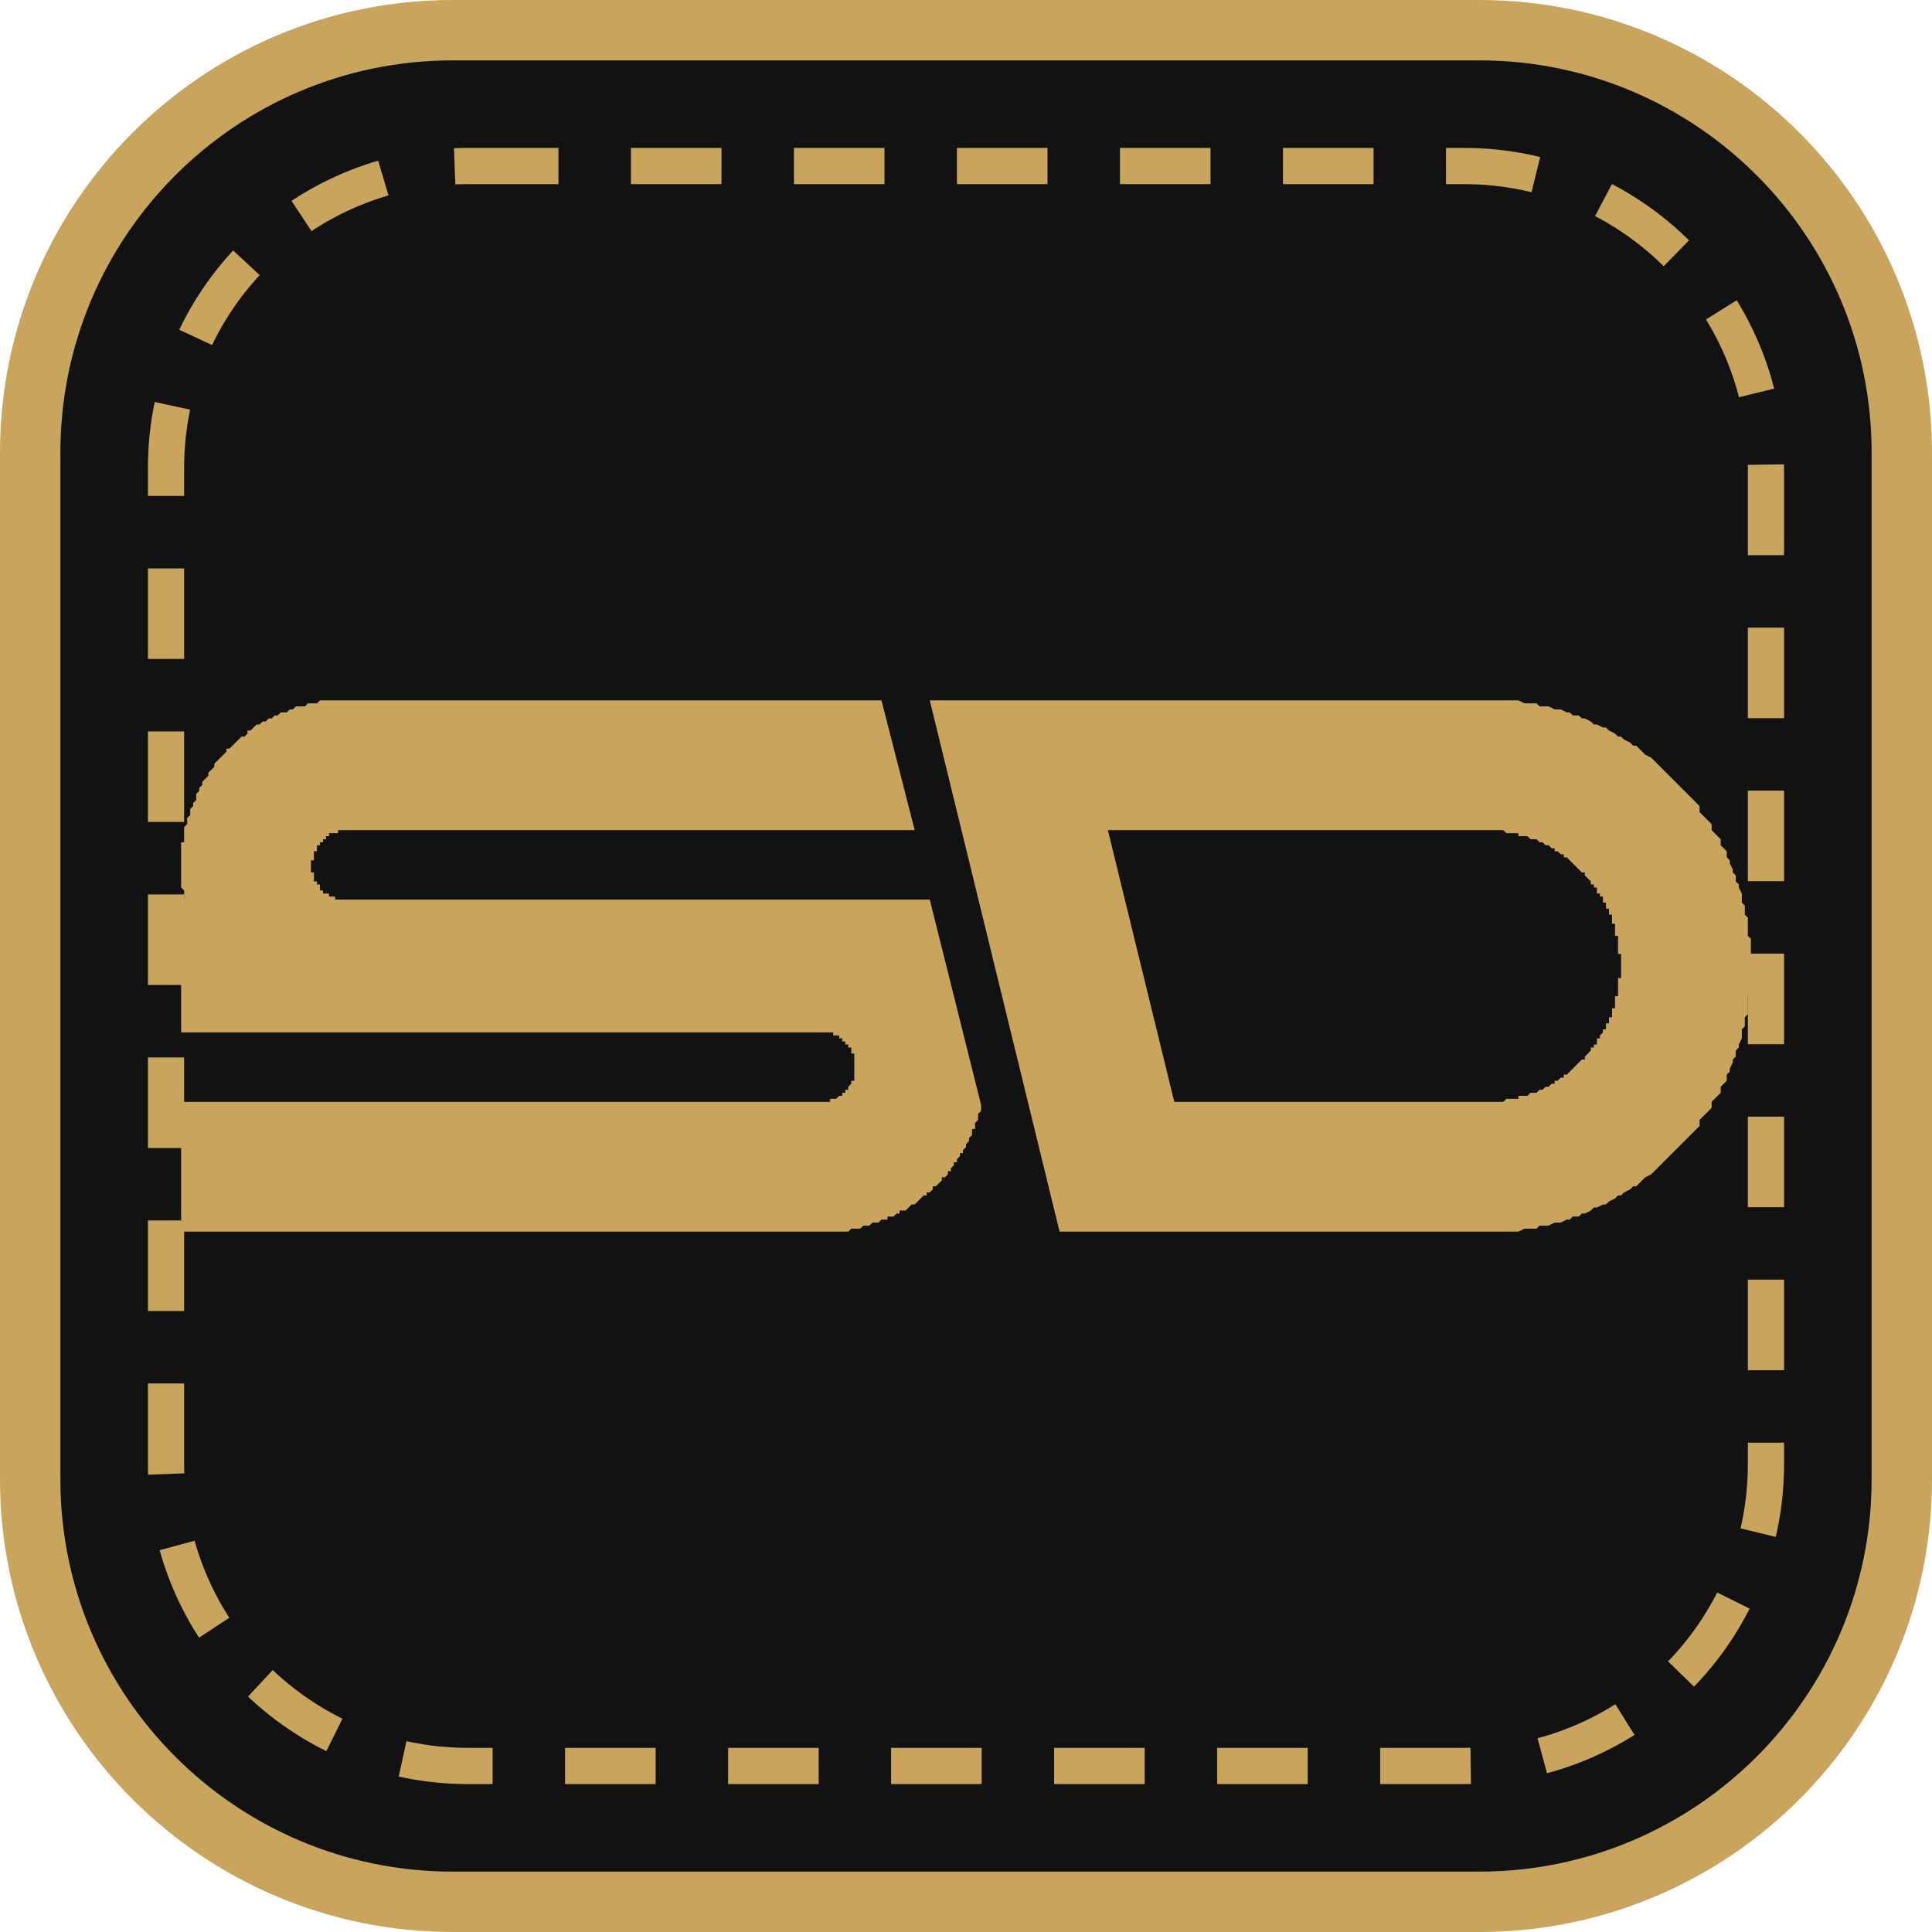
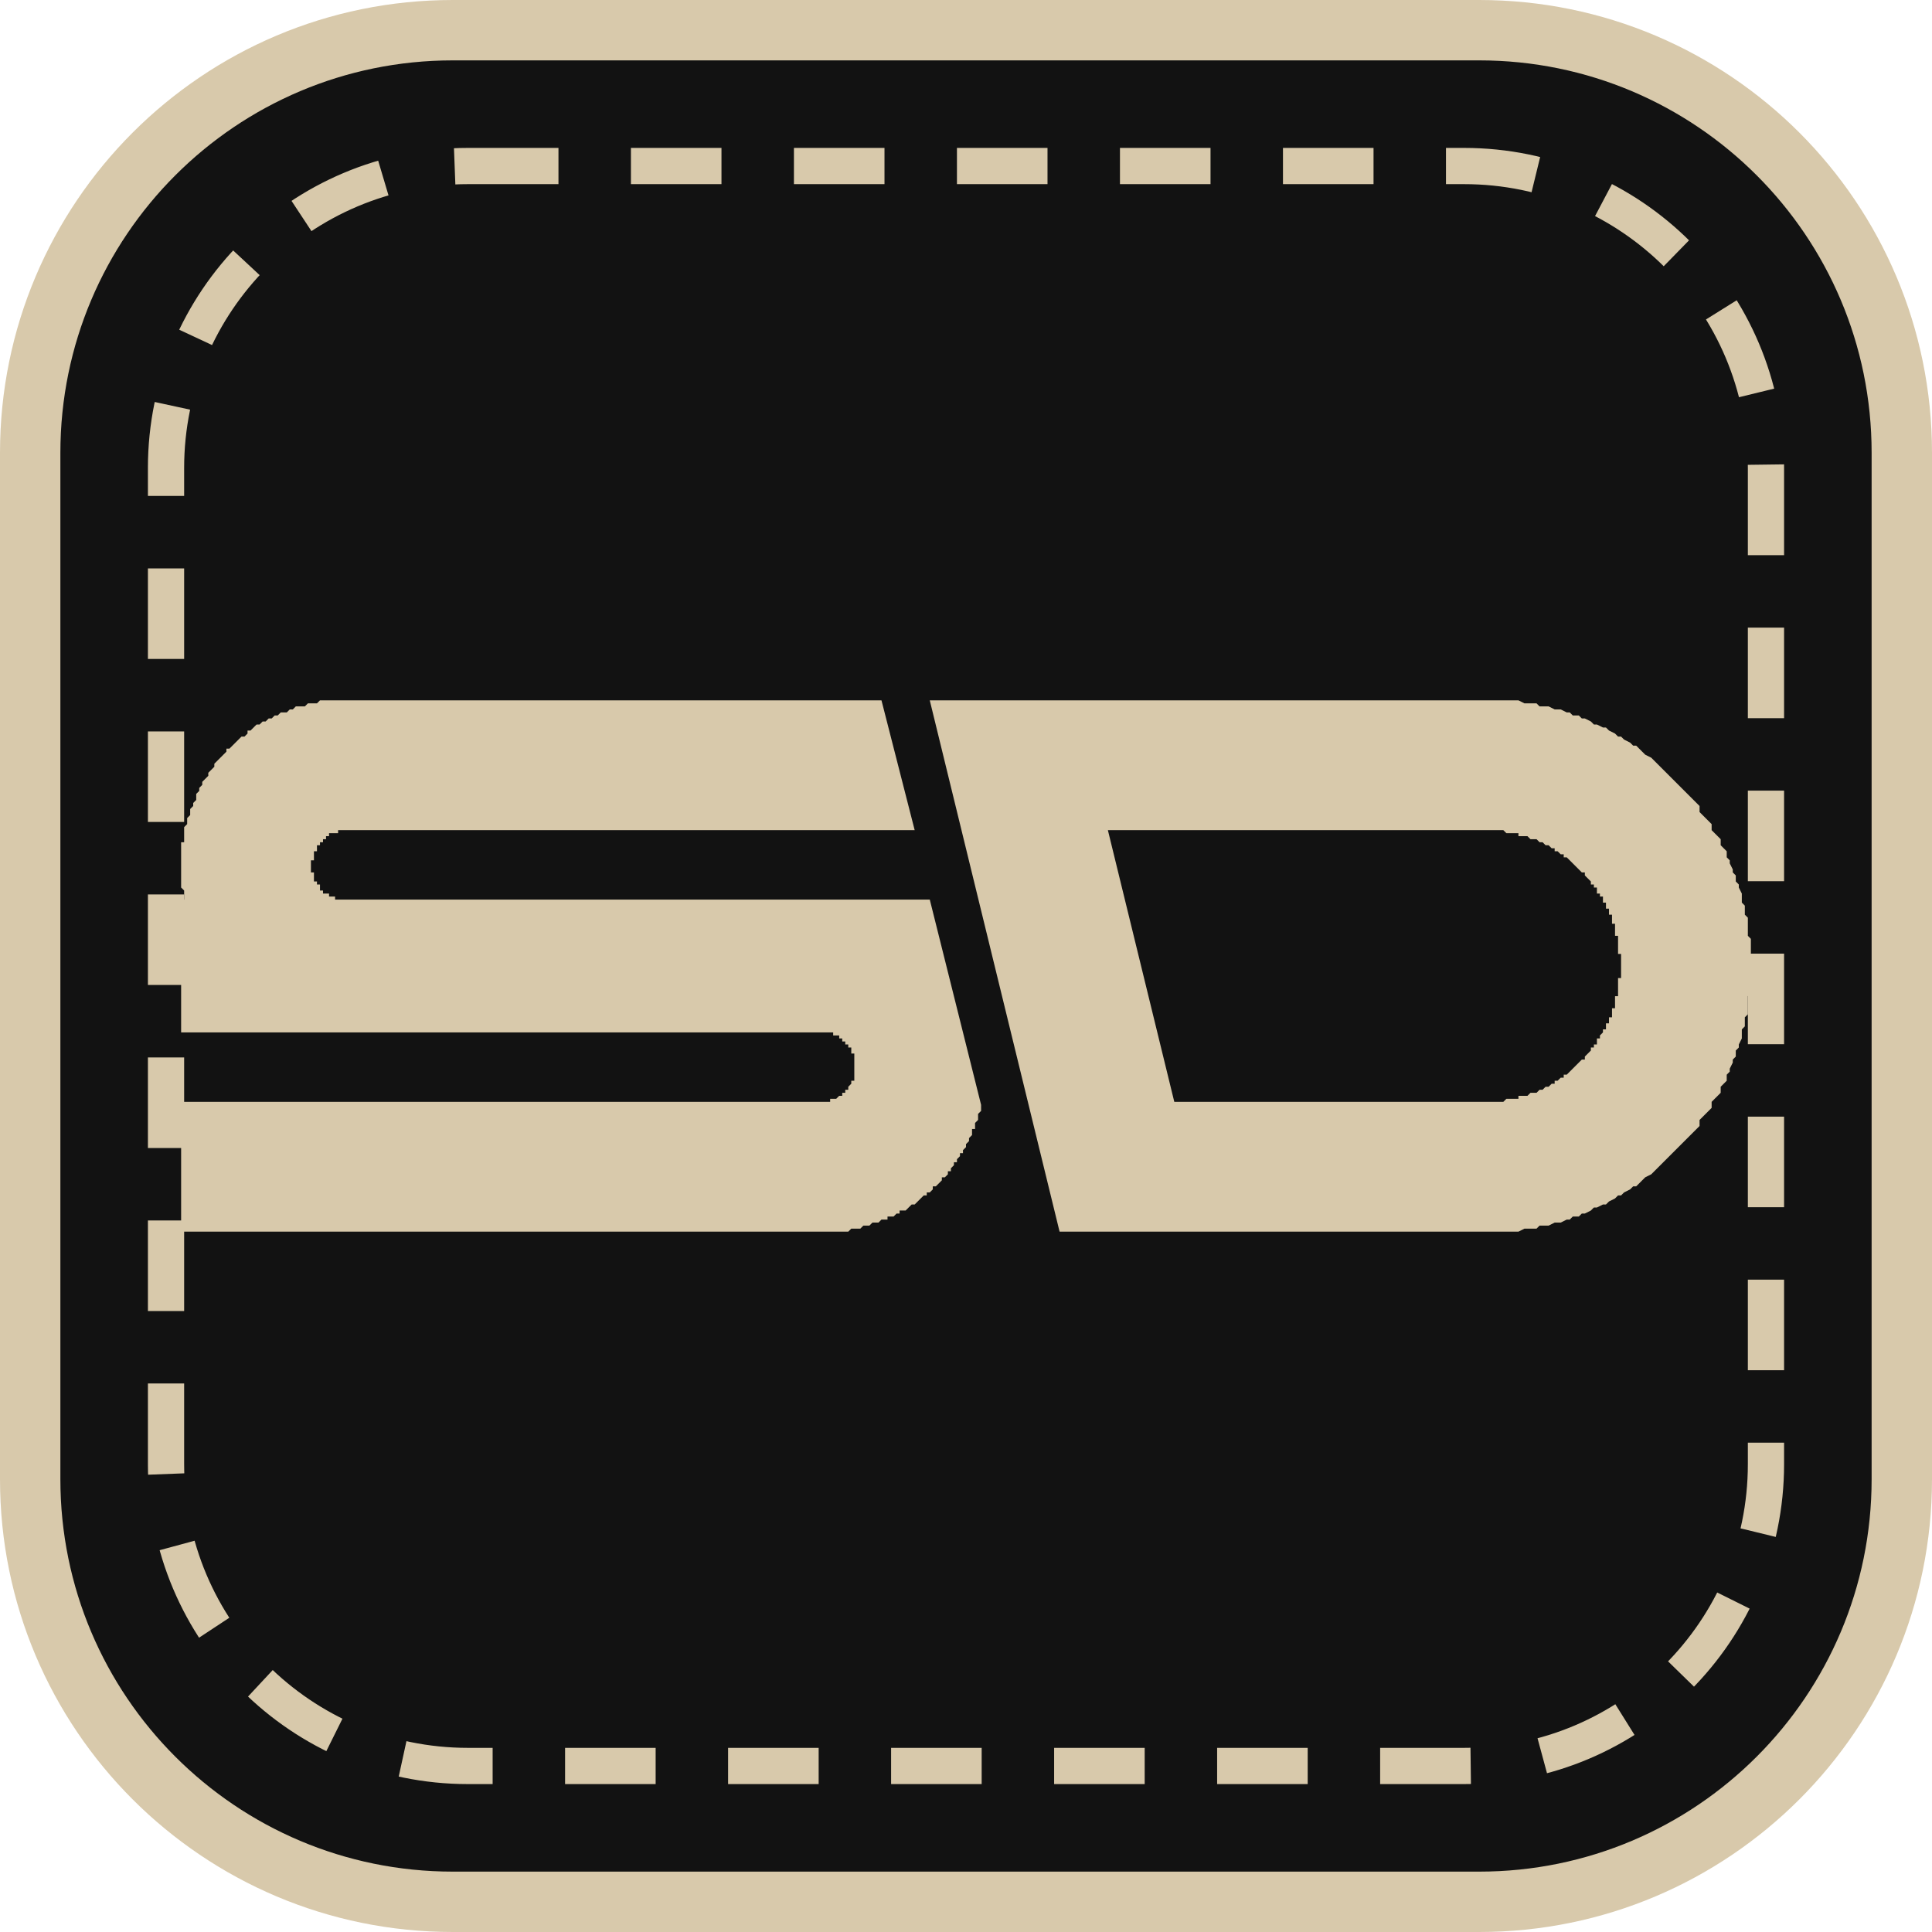
<svg xmlns="http://www.w3.org/2000/svg" viewBox="0 0 64 64">
-   <rect x="1" y="1" width="62" height="62" rx="14" fill="#121212" stroke="#c9a45c" stroke-width="2" />
-   <rect x="5.5" y="5.5" width="53" height="53" rx="10" fill="none" stroke="#c9a45c" stroke-width="1.2" stroke-dasharray="3 2.4" />
-   <path fill="#c9a45c" fill-rule="evenodd" d="M11.1 23.2 L11.0 23.2 L10.9 23.2 L10.8 23.2 L10.7 23.2 L10.6 23.2 L10.5 23.3 L10.4 23.3 L10.3 23.3 L10.3 23.3 L10.2 23.3 L10.1 23.4 L10.0 23.4 L9.9 23.4 L9.8 23.4 L9.7 23.5 L9.6 23.5 L9.6 23.5 L9.5 23.6 L9.4 23.6 L9.3 23.6 L9.2 23.7 L9.1 23.7 L9.1 23.7 L9.0 23.8 L8.9 23.8 L8.8 23.9 L8.8 23.9 L8.7 23.9 L8.6 24.0 L8.5 24.0 L8.4 24.1 L8.4 24.1 L8.3 24.2 L8.2 24.2 L8.2 24.3 L8.1 24.4 L8.0 24.4 L7.9 24.5 L7.9 24.5 L7.8 24.6 L7.7 24.7 L7.7 24.7 L7.6 24.8 L7.5 24.8 L7.5 24.9 L7.4 25.0 L7.4 25.0 L7.3 25.1 L7.2 25.2 L7.2 25.2 L7.1 25.3 L7.1 25.4 L7.0 25.5 L7.0 25.5 L6.9 25.6 L6.9 25.7 L6.8 25.8 L6.8 25.8 L6.7 25.9 L6.7 26.0 L6.6 26.1 L6.6 26.2 L6.6 26.2 L6.5 26.3 L6.5 26.4 L6.5 26.5 L6.4 26.6 L6.4 26.6 L6.4 26.7 L6.3 26.8 L6.3 26.9 L6.3 27.0 L6.2 27.1 L6.2 27.2 L6.2 27.2 L6.2 27.3 L6.1 27.4 L6.1 27.5 L6.1 27.6 L6.1 27.7 L6.1 27.8 L6.1 27.9 L6.0 27.9 L6.0 28.0 L6.0 28.1 L6.0 28.2 L6.0 28.3 L6.0 28.4 L6.0 28.5 L6.0 28.6 L6.0 28.7 L6.0 28.8 L6.0 28.8 L6.0 28.9 L6.0 29.0 L6.0 29.1 L6.0 29.2 L6.0 29.3 L6.0 29.4 L6.1 29.5 L6.1 29.6 L6.1 29.7 L6.1 29.7 L6.1 29.8 L6.1 29.8 L6.0 29.8 L6.0 34.2 L11.5 34.2 L27.2 34.2 L27.2 34.2 L27.2 34.2 L27.2 34.2 L27.2 34.2 L27.3 34.2 L27.3 34.2 L27.3 34.2 L27.3 34.2 L27.3 34.2 L27.4 34.2 L27.4 34.2 L27.4 34.2 L27.4 34.2 L27.4 34.2 L27.5 34.2 L27.5 34.2 L27.5 34.2 L27.5 34.2 L27.5 34.2 L27.5 34.2 L27.6 34.2 L27.6 34.2 L27.6 34.2 L27.6 34.3 L27.6 34.3 L27.6 34.3 L27.7 34.3 L27.7 34.3 L27.7 34.3 L27.7 34.3 L27.7 34.3 L27.8 34.3 L27.8 34.3 L27.8 34.3 L27.8 34.4 L27.8 34.4 L27.8 34.4 L27.8 34.4 L27.9 34.4 L27.9 34.4 L27.9 34.4 L27.9 34.4 L27.9 34.4 L27.9 34.5 L28.0 34.5 L28.0 34.5 L28.0 34.5 L28.0 34.5 L28.0 34.5 L28.0 34.5 L28.0 34.5 L28.0 34.6 L28.1 34.6 L28.1 34.6 L28.1 34.6 L28.1 34.6 L28.1 34.6 L28.1 34.7 L28.1 34.7 L28.1 34.7 L28.1 34.7 L28.2 34.7 L28.2 34.7 L28.2 34.8 L28.2 34.8 L28.2 34.8 L28.2 34.8 L28.2 34.8 L28.2 34.8 L28.2 34.9 L28.2 34.9 L28.2 34.9 L28.3 34.9 L28.3 34.9 L28.3 34.9 L28.3 35.0 L28.3 35.0 L28.3 35.0 L28.3 35.0 L28.3 35.0 L28.3 35.0 L28.3 35.1 L28.3 35.1 L28.3 35.1 L28.3 35.1 L28.3 35.1 L28.3 35.2 L28.3 35.2 L28.3 35.2 L28.3 35.2 L28.3 35.2 L28.3 35.3 L28.3 35.3 L28.3 35.3 L28.3 35.3 L28.3 35.3 L28.3 35.4 L28.3 35.4 L28.3 35.4 L28.3 35.4 L28.3 35.4 L28.3 35.4 L28.3 35.5 L28.3 35.5 L28.3 35.5 L28.3 35.5 L28.3 35.5 L28.3 35.6 L28.3 35.6 L28.3 35.6 L28.3 35.6 L28.3 35.6 L28.3 35.7 L28.3 35.7 L28.3 35.7 L28.3 35.7 L28.3 35.7 L28.3 35.7 L28.3 35.8 L28.2 35.8 L28.2 35.8 L28.2 35.8 L28.2 35.8 L28.2 35.8 L28.2 35.9 L28.2 35.9 L28.2 35.9 L28.2 35.9 L28.2 35.9 L28.2 35.9 L28.1 36.0 L28.1 36.0 L28.1 36.0 L28.1 36.0 L28.1 36.0 L28.1 36.0 L28.1 36.1 L28.1 36.1 L28.1 36.1 L28.0 36.1 L28.0 36.1 L28.0 36.1 L28.0 36.1 L28.0 36.2 L28.0 36.2 L28.0 36.2 L28.0 36.2 L27.9 36.2 L27.9 36.2 L27.9 36.2 L27.9 36.2 L27.9 36.3 L27.9 36.3 L27.8 36.3 L27.8 36.3 L27.8 36.3 L27.8 36.3 L27.8 36.3 L27.8 36.3 L27.8 36.3 L27.7 36.4 L27.7 36.4 L27.7 36.4 L27.7 36.4 L27.7 36.4 L27.6 36.4 L27.6 36.4 L27.6 36.4 L27.6 36.4 L27.6 36.4 L27.6 36.4 L27.5 36.4 L27.5 36.4 L27.5 36.4 L27.5 36.5 L27.5 36.5 L27.5 36.5 L27.4 36.5 L27.4 36.5 L27.4 36.5 L27.4 36.5 L27.4 36.5 L27.3 36.5 L27.3 36.5 L27.3 36.5 L27.3 36.5 L27.3 36.5 L27.2 36.5 L27.2 36.5 L27.2 36.5 L27.2 36.5 L27.2 36.5 L6.0 36.5 L6.0 40.8 L27.2 40.8 L27.3 40.8 L27.3 40.8 L27.4 40.8 L27.5 40.8 L27.6 40.8 L27.7 40.8 L27.8 40.8 L27.9 40.8 L28.0 40.8 L28.1 40.8 L28.2 40.7 L28.2 40.7 L28.3 40.7 L28.4 40.7 L28.5 40.7 L28.6 40.6 L28.7 40.6 L28.8 40.6 L28.8 40.6 L28.9 40.5 L29.0 40.5 L29.1 40.5 L29.2 40.4 L29.3 40.4 L29.4 40.4 L29.4 40.3 L29.5 40.3 L29.6 40.3 L29.7 40.2 L29.8 40.2 L29.8 40.1 L29.9 40.1 L30.0 40.1 L30.1 40.0 L30.1 40.0 L30.2 39.9 L30.3 39.9 L30.4 39.8 L30.4 39.8 L30.5 39.7 L30.6 39.6 L30.7 39.6 L30.7 39.5 L30.8 39.5 L30.9 39.4 L30.9 39.3 L31.0 39.3 L31.1 39.2 L31.1 39.2 L31.2 39.1 L31.2 39.0 L31.3 39.0 L31.4 38.9 L31.4 38.8 L31.5 38.8 L31.5 38.7 L31.6 38.6 L31.6 38.5 L31.7 38.5 L31.7 38.4 L31.8 38.3 L31.8 38.2 L31.9 38.2 L31.9 38.1 L32.0 38.0 L32.0 37.9 L32.1 37.8 L32.1 37.8 L32.1 37.7 L32.2 37.6 L32.2 37.5 L32.2 37.4 L32.3 37.4 L32.3 37.3 L32.3 37.2 L32.4 37.1 L32.4 37.0 L32.4 36.9 L32.5 36.8 L32.5 36.8 L32.5 36.7 L32.5 36.6 L30.8 29.8 L27.2 29.8 L11.5 29.8 L11.5 29.8 L11.5 29.8 L11.4 29.8 L11.4 29.8 L11.4 29.8 L11.4 29.8 L11.4 29.8 L11.3 29.8 L11.3 29.8 L11.3 29.8 L11.3 29.8 L11.3 29.8 L11.3 29.8 L11.2 29.8 L11.2 29.8 L11.2 29.8 L11.2 29.8 L11.2 29.8 L11.1 29.8 L11.1 29.8 L11.1 29.8 L11.1 29.8 L11.1 29.8 L11.1 29.7 L11.0 29.7 L11.0 29.7 L11.0 29.7 L11.0 29.7 L11.0 29.7 L11.0 29.7 L10.9 29.7 L10.9 29.7 L10.9 29.7 L10.9 29.7 L10.9 29.6 L10.9 29.6 L10.8 29.6 L10.8 29.6 L10.8 29.6 L10.8 29.6 L10.8 29.6 L10.8 29.6 L10.7 29.6 L10.7 29.5 L10.7 29.5 L10.7 29.5 L10.7 29.5 L10.7 29.5 L10.7 29.5 L10.6 29.5 L10.6 29.5 L10.6 29.4 L10.6 29.4 L10.6 29.4 L10.6 29.4 L10.6 29.4 L10.6 29.4 L10.6 29.3 L10.5 29.3 L10.5 29.3 L10.5 29.3 L10.5 29.3 L10.5 29.3 L10.5 29.2 L10.5 29.2 L10.5 29.2 L10.5 29.2 L10.5 29.2 L10.4 29.2 L10.4 29.1 L10.4 29.1 L10.4 29.1 L10.4 29.1 L10.4 29.1 L10.4 29.1 L10.4 29.0 L10.4 29.0 L10.4 29.0 L10.4 29.0 L10.4 29.0 L10.4 29.0 L10.4 28.9 L10.4 28.9 L10.4 28.9 L10.4 28.9 L10.3 28.9 L10.3 28.8 L10.3 28.8 L10.3 28.8 L10.3 28.8 L10.3 28.8 L10.3 28.7 L10.3 28.7 L10.3 28.7 L10.3 28.7 L10.3 28.7 L10.3 28.6 L10.3 28.6 L10.3 28.6 L10.3 28.6 L10.3 28.6 L10.3 28.6 L10.3 28.5 L10.3 28.5 L10.3 28.5 L10.3 28.5 L10.4 28.5 L10.4 28.4 L10.4 28.4 L10.4 28.4 L10.4 28.4 L10.4 28.4 L10.4 28.3 L10.4 28.3 L10.4 28.3 L10.4 28.3 L10.4 28.3 L10.4 28.3 L10.4 28.2 L10.4 28.2 L10.4 28.2 L10.4 28.2 L10.4 28.2 L10.5 28.2 L10.5 28.1 L10.5 28.1 L10.5 28.1 L10.5 28.1 L10.5 28.1 L10.5 28.1 L10.5 28.0 L10.5 28.0 L10.5 28.0 L10.6 28.0 L10.6 28.0 L10.6 28.0 L10.6 27.9 L10.6 27.9 L10.6 27.9 L10.6 27.9 L10.6 27.9 L10.6 27.9 L10.7 27.9 L10.7 27.8 L10.7 27.8 L10.7 27.8 L10.7 27.8 L10.7 27.8 L10.7 27.8 L10.8 27.8 L10.8 27.8 L10.8 27.7 L10.8 27.7 L10.8 27.7 L10.8 27.7 L10.9 27.7 L10.9 27.7 L10.9 27.7 L10.9 27.7 L10.9 27.7 L10.9 27.6 L11.0 27.6 L11.0 27.6 L11.0 27.6 L11.0 27.6 L11.0 27.6 L11.0 27.6 L11.1 27.6 L11.1 27.6 L11.1 27.6 L11.1 27.6 L11.1 27.6 L11.1 27.6 L11.2 27.6 L11.2 27.5 L11.2 27.5 L11.2 27.5 L11.2 27.5 L11.3 27.5 L11.3 27.5 L11.3 27.5 L11.3 27.5 L11.3 27.5 L11.3 27.5 L11.4 27.5 L11.4 27.5 L11.4 27.5 L11.4 27.5 L11.4 27.5 L11.5 27.5 L11.5 27.5 L11.5 27.5 L30.3 27.5 L29.2 23.2 L11.5 23.2 L11.4 23.2 L11.3 23.2 L11.2 23.2 L11.1 23.2ZM49.3 40.8 L49.5 40.8 L49.6 40.8 L49.7 40.8 L49.9 40.8 L50.0 40.8 L50.2 40.8 L50.3 40.8 L50.5 40.7 L50.6 40.7 L50.7 40.7 L50.9 40.7 L51.0 40.6 L51.2 40.6 L51.3 40.6 L51.5 40.5 L51.6 40.5 L51.7 40.5 L51.9 40.4 L52.0 40.4 L52.1 40.3 L52.3 40.3 L52.4 40.2 L52.5 40.2 L52.7 40.1 L52.8 40.0 L52.9 40.0 L53.1 39.9 L53.2 39.9 L53.3 39.8 L53.5 39.7 L53.6 39.6 L53.7 39.6 L53.8 39.5 L54.0 39.4 L54.1 39.3 L54.2 39.3 L54.3 39.2 L54.4 39.1 L54.5 39.0 L54.7 38.9 L54.8 38.8 L54.9 38.7 L55.0 38.6 L55.1 38.5 L55.2 38.4 L55.3 38.3 L55.4 38.2 L55.5 38.1 L55.6 38.0 L55.7 37.9 L55.8 37.8 L55.9 37.7 L56.0 37.6 L56.1 37.5 L56.2 37.4 L56.3 37.3 L56.3 37.1 L56.4 37.0 L56.5 36.9 L56.6 36.8 L56.7 36.7 L56.7 36.5 L56.8 36.4 L56.9 36.3 L57.0 36.2 L57.0 36.0 L57.1 35.9 L57.2 35.8 L57.2 35.6 L57.3 35.5 L57.3 35.4 L57.4 35.2 L57.4 35.1 L57.5 35.0 L57.5 34.8 L57.6 34.7 L57.6 34.6 L57.7 34.4 L57.7 34.3 L57.7 34.1 L57.8 34.0 L57.8 33.9 L57.8 33.7 L57.9 33.6 L57.9 33.4 L57.9 33.3 L57.9 33.2 L57.9 33.0 L58.0 32.9 L58.0 32.7 L58.0 32.6 L58.0 32.4 L58.0 32.3 L58.0 32.1 L58.0 32.0 L58.0 31.9 L58.0 31.7 L58.0 31.6 L58.0 31.4 L58.0 31.3 L58.0 31.1 L57.9 31.0 L57.9 30.8 L57.9 30.7 L57.9 30.6 L57.9 30.4 L57.8 30.3 L57.8 30.1 L57.8 30.0 L57.7 29.9 L57.7 29.7 L57.7 29.6 L57.6 29.4 L57.6 29.3 L57.5 29.2 L57.5 29.0 L57.4 28.9 L57.4 28.8 L57.3 28.6 L57.3 28.5 L57.2 28.4 L57.2 28.2 L57.1 28.1 L57.0 28.0 L57.0 27.8 L56.9 27.7 L56.8 27.6 L56.7 27.5 L56.7 27.3 L56.6 27.2 L56.5 27.1 L56.4 27.0 L56.3 26.9 L56.3 26.7 L56.2 26.6 L56.1 26.5 L56.0 26.4 L55.9 26.3 L55.8 26.2 L55.7 26.1 L55.6 26.0 L55.5 25.9 L55.4 25.8 L55.3 25.7 L55.2 25.6 L55.1 25.5 L55.0 25.4 L54.9 25.3 L54.8 25.2 L54.7 25.1 L54.5 25.0 L54.4 24.9 L54.3 24.8 L54.2 24.7 L54.1 24.7 L54.0 24.6 L53.8 24.5 L53.7 24.4 L53.6 24.4 L53.5 24.3 L53.3 24.2 L53.2 24.1 L53.1 24.1 L52.9 24.0 L52.8 24.0 L52.7 23.9 L52.5 23.8 L52.4 23.8 L52.3 23.7 L52.1 23.7 L52.0 23.6 L51.9 23.6 L51.7 23.5 L51.6 23.5 L51.5 23.5 L51.3 23.4 L51.2 23.4 L51.0 23.4 L50.9 23.3 L50.7 23.3 L50.6 23.3 L50.5 23.3 L50.3 23.2 L50.2 23.2 L50.0 23.2 L49.9 23.2 L49.7 23.2 L49.6 23.2 L49.5 23.2 L49.3 23.2 L49.2 23.2 L30.8 23.2 L35.1 40.8 L49.2 40.8ZM49.3 27.5 L49.4 27.5 L49.5 27.5 L49.5 27.5 L49.6 27.5 L49.7 27.5 L49.8 27.5 L49.8 27.5 L49.9 27.6 L50.0 27.6 L50.0 27.6 L50.1 27.6 L50.2 27.6 L50.3 27.6 L50.3 27.7 L50.4 27.7 L50.5 27.7 L50.5 27.7 L50.6 27.7 L50.7 27.8 L50.8 27.8 L50.8 27.8 L50.9 27.8 L51.0 27.9 L51.0 27.9 L51.1 27.9 L51.2 28.0 L51.2 28.0 L51.3 28.0 L51.4 28.1 L51.4 28.1 L51.5 28.1 L51.5 28.2 L51.6 28.2 L51.7 28.3 L51.7 28.3 L51.8 28.3 L51.8 28.4 L51.9 28.4 L52.0 28.5 L52.0 28.5 L52.1 28.6 L52.1 28.6 L52.2 28.7 L52.2 28.7 L52.3 28.8 L52.3 28.8 L52.4 28.9 L52.5 28.9 L52.5 29.0 L52.5 29.0 L52.6 29.1 L52.6 29.1 L52.7 29.2 L52.7 29.3 L52.8 29.3 L52.8 29.4 L52.9 29.4 L52.9 29.5 L52.9 29.6 L53.0 29.6 L53.0 29.7 L53.1 29.7 L53.1 29.8 L53.1 29.9 L53.2 29.9 L53.2 30.0 L53.2 30.1 L53.3 30.1 L53.3 30.2 L53.3 30.3 L53.4 30.3 L53.4 30.4 L53.4 30.5 L53.4 30.6 L53.5 30.6 L53.5 30.7 L53.5 30.8 L53.5 30.8 L53.5 30.9 L53.5 31.0 L53.6 31.0 L53.6 31.1 L53.6 31.2 L53.6 31.3 L53.6 31.3 L53.6 31.4 L53.6 31.5 L53.6 31.6 L53.7 31.6 L53.7 31.7 L53.7 31.8 L53.7 31.9 L53.7 31.9 L53.7 32.0 L53.7 32.1 L53.7 32.1 L53.7 32.2 L53.7 32.3 L53.7 32.4 L53.6 32.4 L53.6 32.5 L53.6 32.6 L53.6 32.7 L53.6 32.7 L53.6 32.8 L53.6 32.9 L53.6 33.0 L53.5 33.0 L53.5 33.1 L53.5 33.2 L53.5 33.2 L53.5 33.3 L53.5 33.4 L53.4 33.4 L53.4 33.5 L53.4 33.6 L53.4 33.7 L53.3 33.7 L53.3 33.8 L53.3 33.9 L53.2 33.9 L53.2 34.0 L53.2 34.1 L53.1 34.1 L53.1 34.2 L53.1 34.2 L53.0 34.3 L53.0 34.4 L52.9 34.4 L52.9 34.5 L52.9 34.6 L52.8 34.6 L52.8 34.7 L52.7 34.7 L52.7 34.8 L52.6 34.9 L52.6 34.9 L52.5 35.0 L52.5 35.0 L52.5 35.1 L52.4 35.1 L52.3 35.2 L52.3 35.2 L52.2 35.3 L52.2 35.3 L52.1 35.4 L52.1 35.4 L52.0 35.5 L52.0 35.5 L51.9 35.6 L51.8 35.6 L51.8 35.7 L51.7 35.7 L51.7 35.7 L51.6 35.8 L51.5 35.8 L51.5 35.9 L51.4 35.9 L51.4 35.9 L51.3 36.0 L51.2 36.0 L51.2 36.0 L51.1 36.1 L51.0 36.1 L51.0 36.1 L50.9 36.2 L50.8 36.2 L50.8 36.2 L50.7 36.2 L50.6 36.3 L50.5 36.3 L50.5 36.3 L50.4 36.3 L50.3 36.3 L50.3 36.4 L50.2 36.4 L50.1 36.4 L50.0 36.4 L50.0 36.4 L49.9 36.4 L49.8 36.5 L49.8 36.5 L49.7 36.5 L49.6 36.5 L49.5 36.5 L49.5 36.5 L49.4 36.5 L49.3 36.5 L49.2 36.5 L49.2 36.5 L38.9 36.5 L36.7 27.5 L49.2 27.5 L49.2 27.5Z" />
+   <rect x="1" y="1" width="62" height="62" rx="14" fill="#121212" stroke="#d8c9ab" stroke-width="2" />
+   <rect x="5.5" y="5.5" width="53" height="53" rx="10" fill="none" stroke="#d8c9ab" stroke-width="1.2" stroke-dasharray="3 2.4" />
+   <path fill="#d8c9ab" fill-rule="evenodd" d="M11.1 23.2 L11.0 23.2 L10.9 23.2 L10.8 23.2 L10.7 23.2 L10.6 23.2 L10.5 23.3 L10.4 23.3 L10.3 23.3 L10.3 23.3 L10.2 23.3 L10.1 23.4 L10.0 23.4 L9.9 23.4 L9.8 23.4 L9.7 23.5 L9.6 23.5 L9.6 23.5 L9.5 23.6 L9.4 23.6 L9.3 23.6 L9.2 23.7 L9.1 23.7 L9.1 23.7 L9.0 23.8 L8.9 23.8 L8.8 23.9 L8.8 23.9 L8.7 23.9 L8.6 24.0 L8.5 24.0 L8.4 24.1 L8.4 24.1 L8.3 24.2 L8.2 24.2 L8.2 24.3 L8.1 24.4 L8.0 24.4 L7.9 24.5 L7.9 24.5 L7.8 24.6 L7.7 24.7 L7.7 24.7 L7.6 24.8 L7.5 24.8 L7.5 24.9 L7.4 25.0 L7.4 25.0 L7.3 25.1 L7.2 25.2 L7.2 25.2 L7.1 25.3 L7.1 25.4 L7.0 25.5 L7.0 25.5 L6.9 25.6 L6.9 25.7 L6.8 25.8 L6.8 25.8 L6.7 25.9 L6.7 26.0 L6.6 26.1 L6.6 26.2 L6.6 26.2 L6.5 26.3 L6.5 26.4 L6.5 26.5 L6.4 26.6 L6.4 26.6 L6.4 26.7 L6.3 26.8 L6.3 26.9 L6.3 27.0 L6.2 27.1 L6.2 27.2 L6.2 27.2 L6.2 27.3 L6.1 27.4 L6.1 27.5 L6.1 27.6 L6.1 27.7 L6.1 27.8 L6.1 27.9 L6.0 27.9 L6.0 28.0 L6.0 28.1 L6.0 28.2 L6.0 28.3 L6.0 28.4 L6.0 28.5 L6.0 28.6 L6.0 28.7 L6.0 28.8 L6.0 28.8 L6.0 28.9 L6.0 29.0 L6.0 29.1 L6.0 29.2 L6.0 29.3 L6.0 29.4 L6.1 29.5 L6.1 29.6 L6.1 29.7 L6.1 29.7 L6.1 29.8 L6.1 29.8 L6.0 29.8 L6.0 34.2 L11.5 34.2 L27.2 34.2 L27.2 34.2 L27.2 34.2 L27.2 34.2 L27.2 34.2 L27.3 34.2 L27.3 34.2 L27.3 34.2 L27.3 34.2 L27.3 34.2 L27.4 34.2 L27.4 34.2 L27.4 34.2 L27.4 34.2 L27.4 34.2 L27.5 34.2 L27.5 34.2 L27.5 34.2 L27.5 34.2 L27.5 34.2 L27.5 34.2 L27.6 34.2 L27.6 34.2 L27.6 34.2 L27.6 34.3 L27.6 34.3 L27.6 34.3 L27.7 34.3 L27.7 34.3 L27.7 34.3 L27.7 34.3 L27.7 34.3 L27.8 34.3 L27.8 34.3 L27.8 34.3 L27.8 34.4 L27.8 34.4 L27.8 34.4 L27.8 34.4 L27.9 34.4 L27.9 34.4 L27.9 34.4 L27.9 34.4 L27.9 34.4 L27.9 34.5 L28.0 34.5 L28.0 34.5 L28.0 34.5 L28.0 34.5 L28.0 34.5 L28.0 34.5 L28.0 34.5 L28.0 34.6 L28.1 34.6 L28.1 34.6 L28.1 34.6 L28.1 34.6 L28.1 34.6 L28.1 34.7 L28.1 34.7 L28.1 34.7 L28.1 34.7 L28.2 34.7 L28.2 34.7 L28.2 34.8 L28.2 34.8 L28.2 34.8 L28.2 34.8 L28.2 34.8 L28.2 34.8 L28.2 34.9 L28.2 34.9 L28.2 34.9 L28.3 34.9 L28.3 34.9 L28.3 34.9 L28.3 35.0 L28.3 35.0 L28.3 35.0 L28.3 35.0 L28.3 35.0 L28.3 35.0 L28.3 35.1 L28.3 35.1 L28.3 35.1 L28.3 35.1 L28.3 35.1 L28.3 35.2 L28.3 35.2 L28.3 35.2 L28.3 35.2 L28.3 35.2 L28.3 35.3 L28.3 35.3 L28.3 35.3 L28.3 35.3 L28.3 35.3 L28.3 35.4 L28.3 35.4 L28.3 35.4 L28.3 35.4 L28.3 35.4 L28.3 35.4 L28.3 35.5 L28.3 35.5 L28.3 35.5 L28.3 35.5 L28.3 35.5 L28.3 35.6 L28.3 35.6 L28.3 35.6 L28.3 35.6 L28.3 35.6 L28.3 35.7 L28.3 35.7 L28.3 35.7 L28.3 35.7 L28.3 35.7 L28.3 35.7 L28.3 35.8 L28.2 35.8 L28.2 35.8 L28.2 35.8 L28.2 35.8 L28.2 35.8 L28.2 35.9 L28.2 35.9 L28.2 35.9 L28.2 35.9 L28.2 35.9 L28.2 35.9 L28.1 36.0 L28.1 36.0 L28.1 36.0 L28.1 36.0 L28.1 36.0 L28.1 36.0 L28.1 36.1 L28.1 36.1 L28.1 36.1 L28.0 36.1 L28.0 36.1 L28.0 36.1 L28.0 36.1 L28.0 36.2 L28.0 36.2 L28.0 36.2 L28.0 36.2 L27.9 36.2 L27.9 36.2 L27.9 36.2 L27.9 36.2 L27.9 36.3 L27.9 36.3 L27.8 36.3 L27.8 36.3 L27.8 36.3 L27.8 36.3 L27.8 36.3 L27.8 36.3 L27.8 36.3 L27.7 36.4 L27.7 36.4 L27.7 36.4 L27.7 36.4 L27.7 36.4 L27.6 36.4 L27.6 36.4 L27.6 36.4 L27.6 36.4 L27.6 36.4 L27.6 36.4 L27.5 36.4 L27.5 36.4 L27.5 36.4 L27.5 36.5 L27.5 36.5 L27.5 36.5 L27.4 36.5 L27.4 36.5 L27.4 36.5 L27.4 36.5 L27.4 36.5 L27.3 36.5 L27.3 36.5 L27.3 36.5 L27.3 36.5 L27.3 36.5 L27.2 36.5 L27.2 36.5 L27.2 36.5 L27.2 36.5 L27.2 36.5 L6.0 36.5 L6.0 40.8 L27.2 40.8 L27.3 40.8 L27.3 40.8 L27.4 40.8 L27.5 40.8 L27.6 40.8 L27.7 40.8 L27.8 40.8 L27.9 40.8 L28.0 40.8 L28.1 40.8 L28.2 40.7 L28.2 40.7 L28.3 40.7 L28.4 40.7 L28.5 40.7 L28.6 40.6 L28.7 40.6 L28.8 40.6 L28.8 40.6 L28.9 40.5 L29.0 40.5 L29.1 40.5 L29.2 40.4 L29.3 40.4 L29.4 40.4 L29.4 40.3 L29.5 40.3 L29.6 40.3 L29.7 40.2 L29.8 40.2 L29.8 40.1 L29.9 40.1 L30.0 40.1 L30.1 40.0 L30.1 40.0 L30.2 39.9 L30.3 39.9 L30.4 39.8 L30.4 39.8 L30.5 39.7 L30.6 39.6 L30.7 39.6 L30.7 39.5 L30.8 39.5 L30.9 39.4 L30.9 39.3 L31.0 39.3 L31.1 39.2 L31.1 39.2 L31.2 39.1 L31.2 39.0 L31.3 39.0 L31.4 38.9 L31.4 38.8 L31.5 38.8 L31.5 38.7 L31.6 38.6 L31.6 38.5 L31.7 38.5 L31.7 38.4 L31.8 38.3 L31.8 38.2 L31.9 38.2 L31.9 38.1 L32.0 38.0 L32.0 37.9 L32.1 37.8 L32.1 37.8 L32.1 37.7 L32.2 37.6 L32.2 37.5 L32.2 37.4 L32.3 37.4 L32.3 37.3 L32.3 37.2 L32.4 37.1 L32.4 37.0 L32.4 36.9 L32.5 36.8 L32.5 36.8 L32.5 36.7 L32.5 36.6 L30.8 29.8 L27.2 29.8 L11.5 29.8 L11.5 29.8 L11.5 29.8 L11.4 29.8 L11.4 29.8 L11.4 29.8 L11.4 29.8 L11.4 29.8 L11.3 29.8 L11.3 29.8 L11.3 29.8 L11.3 29.8 L11.3 29.8 L11.3 29.8 L11.2 29.8 L11.2 29.8 L11.2 29.8 L11.2 29.8 L11.2 29.8 L11.1 29.8 L11.1 29.8 L11.1 29.8 L11.1 29.8 L11.1 29.8 L11.1 29.7 L11.0 29.7 L11.0 29.7 L11.0 29.7 L11.0 29.7 L11.0 29.7 L11.0 29.7 L10.9 29.7 L10.9 29.7 L10.9 29.7 L10.9 29.7 L10.9 29.6 L10.9 29.6 L10.8 29.6 L10.8 29.6 L10.8 29.6 L10.8 29.6 L10.8 29.6 L10.8 29.6 L10.7 29.6 L10.7 29.5 L10.7 29.5 L10.7 29.5 L10.7 29.5 L10.7 29.5 L10.7 29.5 L10.6 29.5 L10.6 29.5 L10.6 29.4 L10.6 29.4 L10.6 29.4 L10.6 29.4 L10.6 29.4 L10.6 29.4 L10.6 29.3 L10.5 29.3 L10.5 29.3 L10.5 29.3 L10.5 29.3 L10.5 29.3 L10.5 29.2 L10.5 29.2 L10.5 29.2 L10.5 29.2 L10.5 29.2 L10.4 29.2 L10.4 29.1 L10.4 29.1 L10.4 29.1 L10.4 29.1 L10.4 29.1 L10.4 29.1 L10.4 29.0 L10.4 29.0 L10.4 29.0 L10.4 29.0 L10.4 29.0 L10.4 29.0 L10.4 28.9 L10.4 28.9 L10.4 28.9 L10.4 28.9 L10.3 28.9 L10.3 28.8 L10.3 28.8 L10.3 28.8 L10.3 28.8 L10.3 28.8 L10.3 28.7 L10.3 28.7 L10.3 28.7 L10.3 28.7 L10.3 28.7 L10.3 28.6 L10.3 28.6 L10.3 28.6 L10.3 28.6 L10.3 28.6 L10.3 28.6 L10.3 28.5 L10.3 28.5 L10.3 28.5 L10.3 28.5 L10.4 28.5 L10.4 28.4 L10.4 28.4 L10.4 28.4 L10.4 28.4 L10.4 28.4 L10.4 28.3 L10.4 28.3 L10.4 28.3 L10.4 28.3 L10.4 28.3 L10.4 28.3 L10.4 28.2 L10.4 28.2 L10.4 28.2 L10.4 28.2 L10.4 28.2 L10.5 28.2 L10.5 28.1 L10.5 28.1 L10.5 28.1 L10.5 28.1 L10.5 28.1 L10.5 28.1 L10.5 28.0 L10.5 28.0 L10.5 28.0 L10.6 28.0 L10.6 28.0 L10.6 28.0 L10.6 27.9 L10.6 27.9 L10.6 27.9 L10.6 27.9 L10.6 27.9 L10.6 27.9 L10.7 27.9 L10.7 27.8 L10.7 27.8 L10.7 27.8 L10.7 27.8 L10.7 27.8 L10.7 27.8 L10.8 27.8 L10.8 27.8 L10.8 27.7 L10.8 27.7 L10.8 27.7 L10.8 27.7 L10.9 27.7 L10.9 27.7 L10.9 27.7 L10.9 27.7 L10.9 27.7 L10.9 27.6 L11.0 27.6 L11.0 27.6 L11.0 27.6 L11.0 27.6 L11.0 27.6 L11.0 27.6 L11.1 27.6 L11.1 27.6 L11.1 27.6 L11.1 27.6 L11.1 27.6 L11.1 27.6 L11.2 27.6 L11.2 27.5 L11.2 27.5 L11.2 27.5 L11.2 27.5 L11.3 27.5 L11.3 27.5 L11.3 27.5 L11.3 27.5 L11.3 27.5 L11.3 27.5 L11.4 27.5 L11.4 27.5 L11.4 27.5 L11.4 27.5 L11.4 27.5 L11.5 27.5 L11.5 27.5 L11.5 27.5 L30.3 27.5 L29.2 23.2 L11.5 23.2 L11.4 23.2 L11.3 23.2 L11.2 23.2 L11.1 23.2ZM49.3 40.8 L49.5 40.8 L49.6 40.8 L49.7 40.8 L49.9 40.8 L50.0 40.8 L50.2 40.8 L50.3 40.8 L50.5 40.7 L50.6 40.7 L50.7 40.7 L50.9 40.7 L51.0 40.6 L51.2 40.6 L51.3 40.6 L51.5 40.5 L51.6 40.5 L51.7 40.5 L51.9 40.4 L52.0 40.4 L52.1 40.3 L52.3 40.3 L52.4 40.2 L52.5 40.2 L52.7 40.1 L52.8 40.0 L52.9 40.0 L53.1 39.9 L53.2 39.9 L53.3 39.8 L53.5 39.7 L53.6 39.6 L53.7 39.6 L53.8 39.5 L54.0 39.4 L54.1 39.3 L54.2 39.3 L54.3 39.2 L54.4 39.1 L54.5 39.0 L54.7 38.9 L54.8 38.8 L54.9 38.7 L55.0 38.6 L55.1 38.5 L55.2 38.4 L55.3 38.3 L55.4 38.2 L55.5 38.1 L55.6 38.0 L55.7 37.9 L55.8 37.8 L55.9 37.7 L56.0 37.6 L56.1 37.5 L56.2 37.4 L56.3 37.3 L56.3 37.1 L56.4 37.0 L56.5 36.9 L56.6 36.8 L56.7 36.7 L56.7 36.5 L56.8 36.4 L56.9 36.3 L57.0 36.2 L57.0 36.0 L57.1 35.9 L57.2 35.8 L57.2 35.6 L57.3 35.5 L57.3 35.4 L57.4 35.2 L57.4 35.1 L57.5 35.0 L57.5 34.8 L57.6 34.7 L57.6 34.6 L57.7 34.4 L57.7 34.3 L57.7 34.1 L57.8 34.0 L57.8 33.9 L57.8 33.7 L57.9 33.6 L57.9 33.4 L57.9 33.3 L57.9 33.2 L57.9 33.0 L58.0 32.9 L58.0 32.7 L58.0 32.6 L58.0 32.4 L58.0 32.3 L58.0 32.1 L58.0 32.0 L58.0 31.9 L58.0 31.7 L58.0 31.6 L58.0 31.4 L58.0 31.3 L58.0 31.1 L57.9 31.0 L57.9 30.8 L57.9 30.7 L57.9 30.6 L57.9 30.4 L57.8 30.3 L57.8 30.1 L57.8 30.0 L57.7 29.9 L57.7 29.7 L57.7 29.6 L57.6 29.4 L57.6 29.3 L57.5 29.2 L57.5 29.0 L57.4 28.9 L57.4 28.8 L57.3 28.6 L57.3 28.5 L57.2 28.4 L57.2 28.2 L57.1 28.1 L57.0 28.0 L57.0 27.8 L56.9 27.7 L56.8 27.6 L56.7 27.5 L56.7 27.3 L56.6 27.2 L56.5 27.1 L56.4 27.0 L56.3 26.9 L56.3 26.7 L56.2 26.6 L56.1 26.5 L56.0 26.4 L55.9 26.3 L55.8 26.2 L55.7 26.1 L55.6 26.0 L55.5 25.9 L55.4 25.8 L55.3 25.7 L55.2 25.6 L55.1 25.5 L55.0 25.4 L54.9 25.3 L54.8 25.2 L54.7 25.1 L54.5 25.0 L54.4 24.9 L54.3 24.8 L54.2 24.7 L54.1 24.7 L54.0 24.6 L53.8 24.5 L53.7 24.4 L53.6 24.4 L53.5 24.3 L53.3 24.2 L53.2 24.1 L53.1 24.1 L52.9 24.0 L52.8 24.0 L52.7 23.9 L52.5 23.8 L52.4 23.8 L52.3 23.7 L52.1 23.7 L52.0 23.6 L51.9 23.6 L51.7 23.5 L51.6 23.5 L51.5 23.5 L51.3 23.4 L51.2 23.4 L51.0 23.4 L50.9 23.3 L50.7 23.3 L50.6 23.3 L50.5 23.3 L50.3 23.2 L50.2 23.2 L50.0 23.2 L49.9 23.2 L49.7 23.2 L49.6 23.2 L49.5 23.2 L49.3 23.2 L49.2 23.2 L30.8 23.2 L35.1 40.8 L49.2 40.8ZM49.3 27.5 L49.4 27.5 L49.5 27.5 L49.5 27.5 L49.6 27.5 L49.7 27.5 L49.8 27.5 L49.8 27.5 L49.9 27.6 L50.0 27.6 L50.0 27.6 L50.1 27.6 L50.2 27.6 L50.3 27.6 L50.3 27.7 L50.4 27.7 L50.5 27.7 L50.5 27.7 L50.6 27.7 L50.7 27.8 L50.8 27.8 L50.8 27.8 L50.9 27.8 L51.0 27.9 L51.0 27.9 L51.1 27.9 L51.2 28.0 L51.2 28.0 L51.3 28.0 L51.4 28.1 L51.4 28.1 L51.5 28.1 L51.5 28.2 L51.6 28.2 L51.7 28.3 L51.7 28.3 L51.8 28.3 L51.8 28.4 L51.9 28.4 L52.0 28.5 L52.0 28.5 L52.1 28.6 L52.1 28.6 L52.2 28.7 L52.2 28.7 L52.3 28.8 L52.3 28.8 L52.4 28.9 L52.5 28.9 L52.5 29.0 L52.5 29.0 L52.6 29.1 L52.6 29.1 L52.7 29.2 L52.7 29.3 L52.8 29.3 L52.8 29.4 L52.9 29.4 L52.9 29.5 L52.9 29.6 L53.0 29.6 L53.0 29.7 L53.1 29.7 L53.1 29.8 L53.1 29.9 L53.2 29.9 L53.2 30.0 L53.2 30.1 L53.3 30.1 L53.3 30.2 L53.3 30.3 L53.4 30.3 L53.4 30.4 L53.4 30.5 L53.4 30.6 L53.5 30.6 L53.5 30.7 L53.5 30.8 L53.5 30.8 L53.5 30.9 L53.5 31.0 L53.6 31.0 L53.6 31.1 L53.6 31.2 L53.6 31.3 L53.6 31.3 L53.6 31.4 L53.6 31.5 L53.6 31.6 L53.7 31.6 L53.7 31.7 L53.7 31.8 L53.7 31.9 L53.7 31.9 L53.7 32.0 L53.7 32.1 L53.7 32.1 L53.7 32.2 L53.7 32.3 L53.7 32.4 L53.6 32.4 L53.6 32.5 L53.6 32.6 L53.6 32.7 L53.6 32.7 L53.6 32.8 L53.6 32.9 L53.6 33.0 L53.5 33.0 L53.5 33.1 L53.5 33.2 L53.5 33.2 L53.5 33.3 L53.5 33.4 L53.4 33.4 L53.4 33.5 L53.4 33.6 L53.4 33.7 L53.3 33.7 L53.3 33.8 L53.3 33.9 L53.2 33.9 L53.2 34.0 L53.2 34.1 L53.1 34.1 L53.1 34.2 L53.1 34.2 L53.0 34.3 L53.0 34.4 L52.9 34.4 L52.9 34.5 L52.9 34.6 L52.8 34.6 L52.8 34.7 L52.7 34.7 L52.7 34.8 L52.6 34.9 L52.6 34.9 L52.5 35.0 L52.5 35.0 L52.5 35.1 L52.4 35.1 L52.3 35.2 L52.3 35.2 L52.2 35.3 L52.2 35.3 L52.1 35.4 L52.1 35.4 L52.0 35.5 L52.0 35.5 L51.9 35.6 L51.8 35.6 L51.8 35.7 L51.7 35.7 L51.7 35.7 L51.6 35.8 L51.5 35.8 L51.5 35.9 L51.4 35.9 L51.4 35.9 L51.3 36.0 L51.2 36.0 L51.2 36.0 L51.1 36.1 L51.0 36.1 L51.0 36.1 L50.9 36.2 L50.8 36.2 L50.8 36.2 L50.7 36.2 L50.6 36.3 L50.5 36.3 L50.5 36.3 L50.4 36.3 L50.3 36.3 L50.3 36.4 L50.2 36.4 L50.1 36.4 L50.0 36.4 L50.0 36.4 L49.9 36.4 L49.8 36.5 L49.8 36.5 L49.7 36.5 L49.6 36.5 L49.5 36.5 L49.5 36.5 L49.4 36.5 L49.3 36.5 L49.2 36.5 L49.2 36.5 L38.9 36.5 L36.7 27.5 L49.2 27.5 L49.2 27.5Z" />
</svg>
